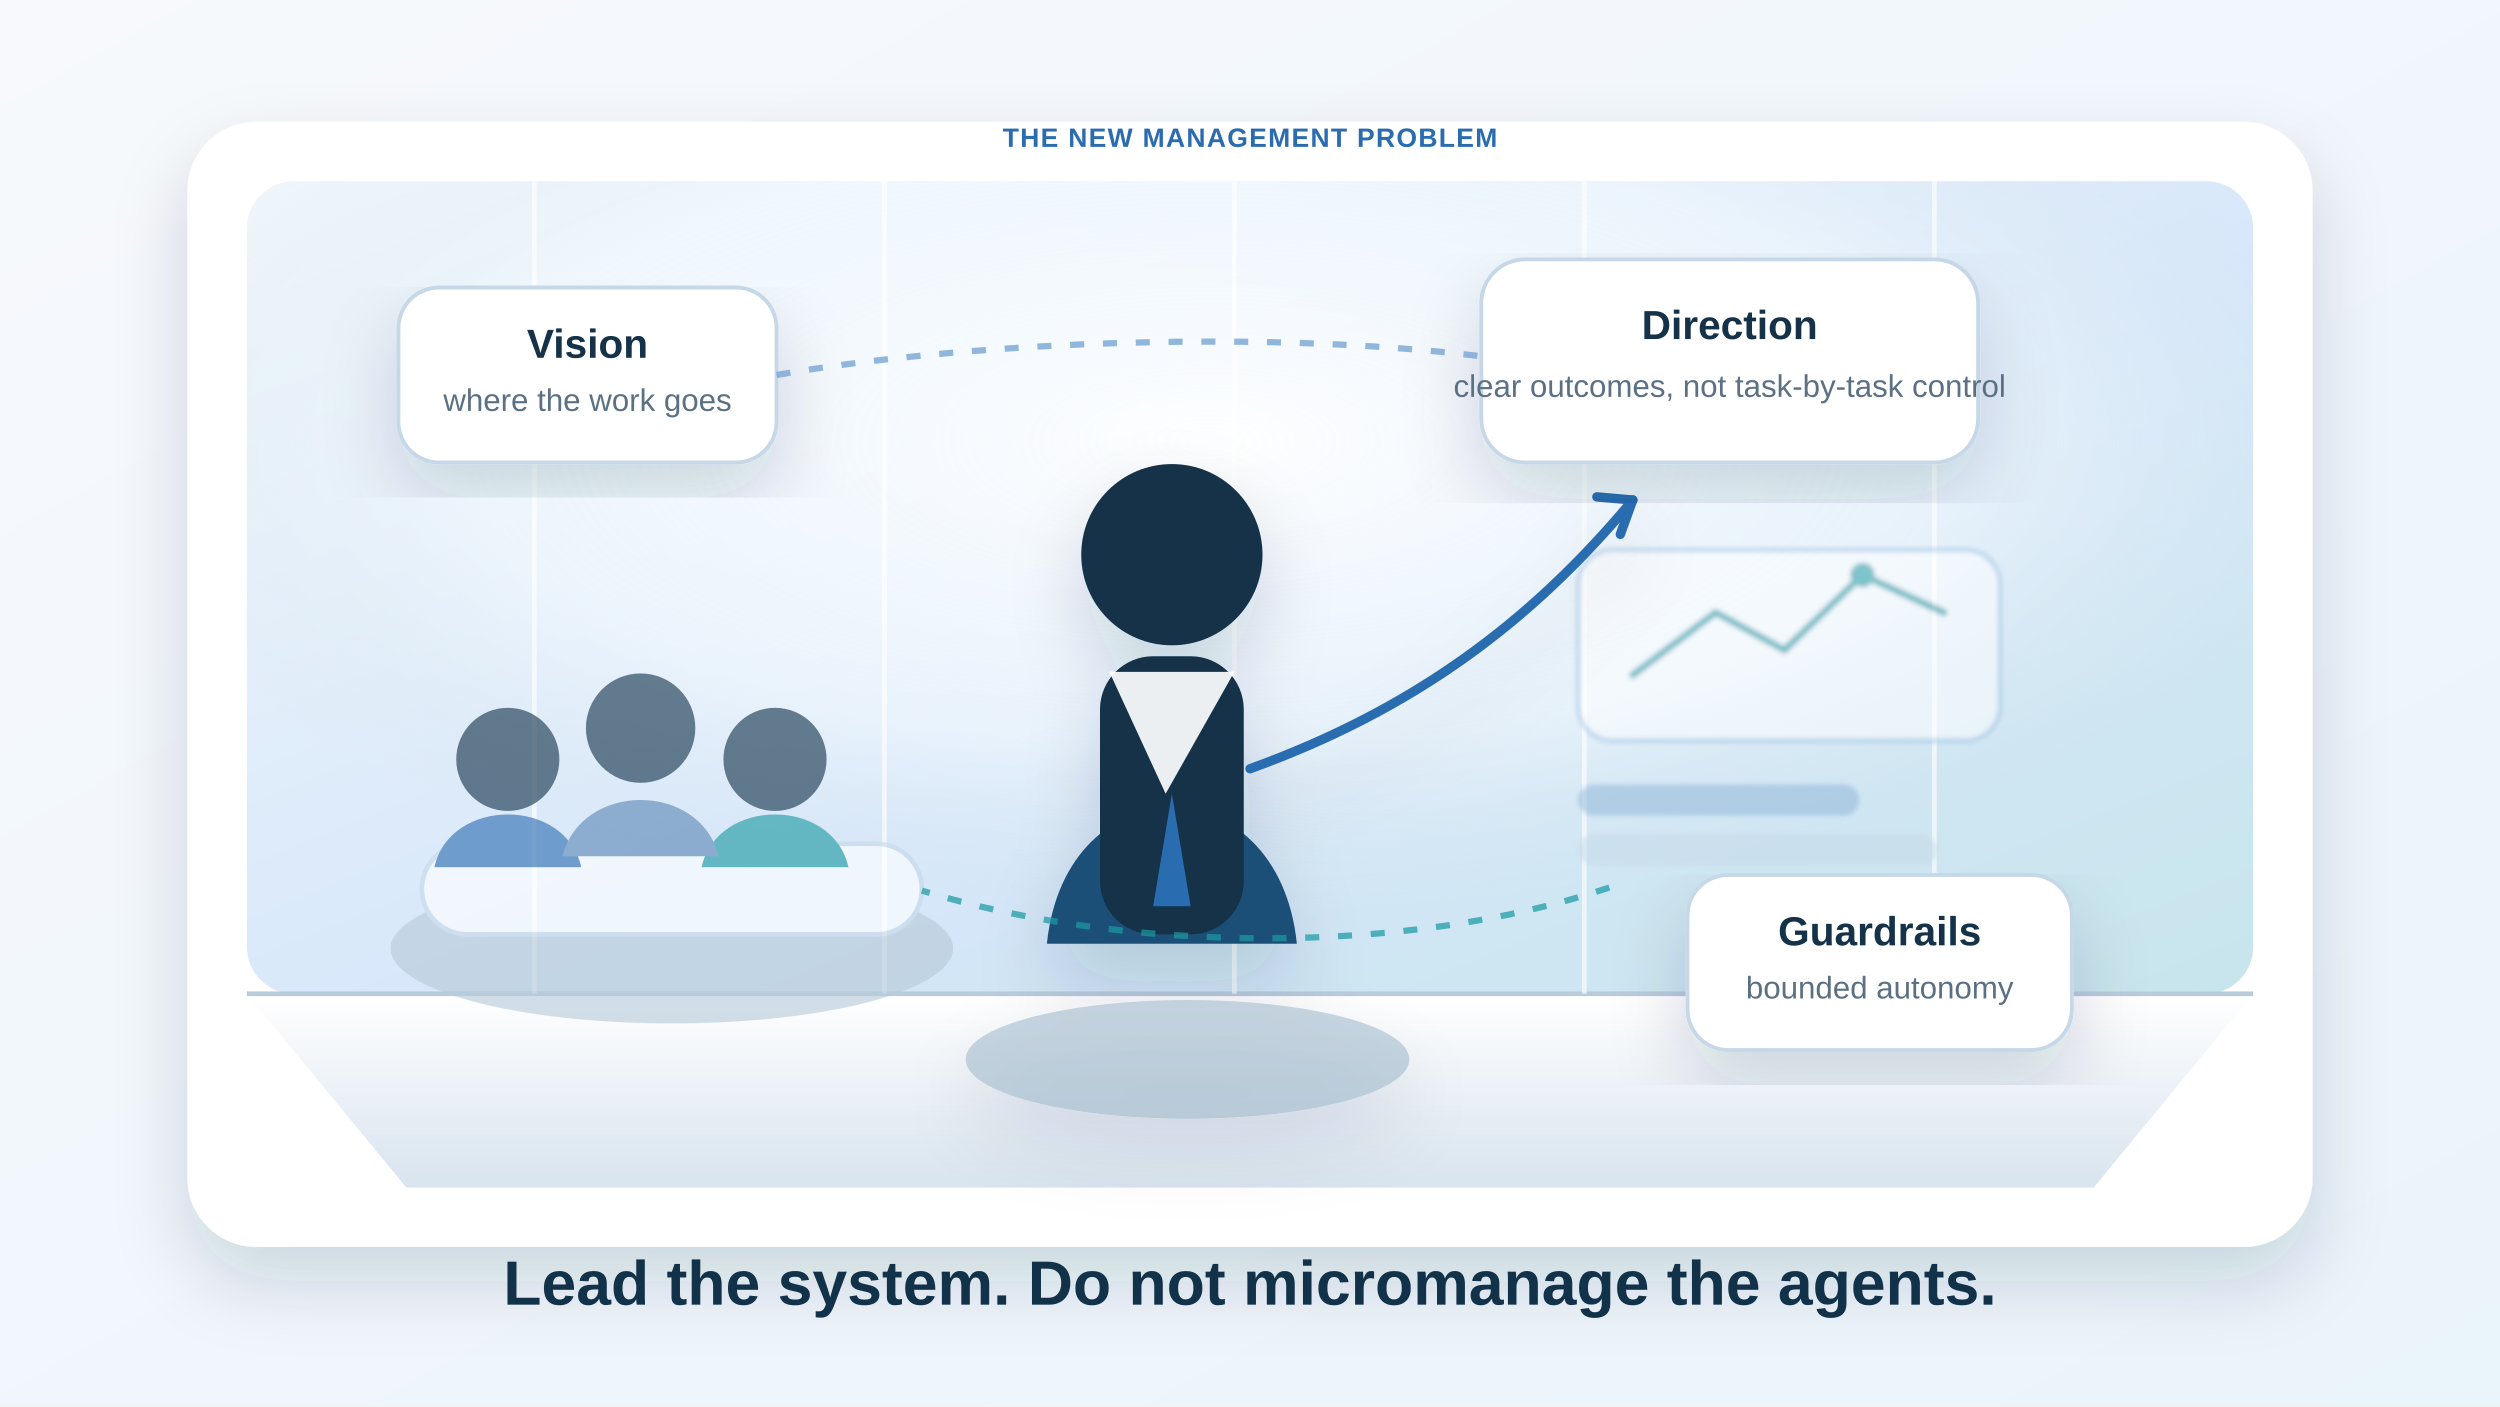
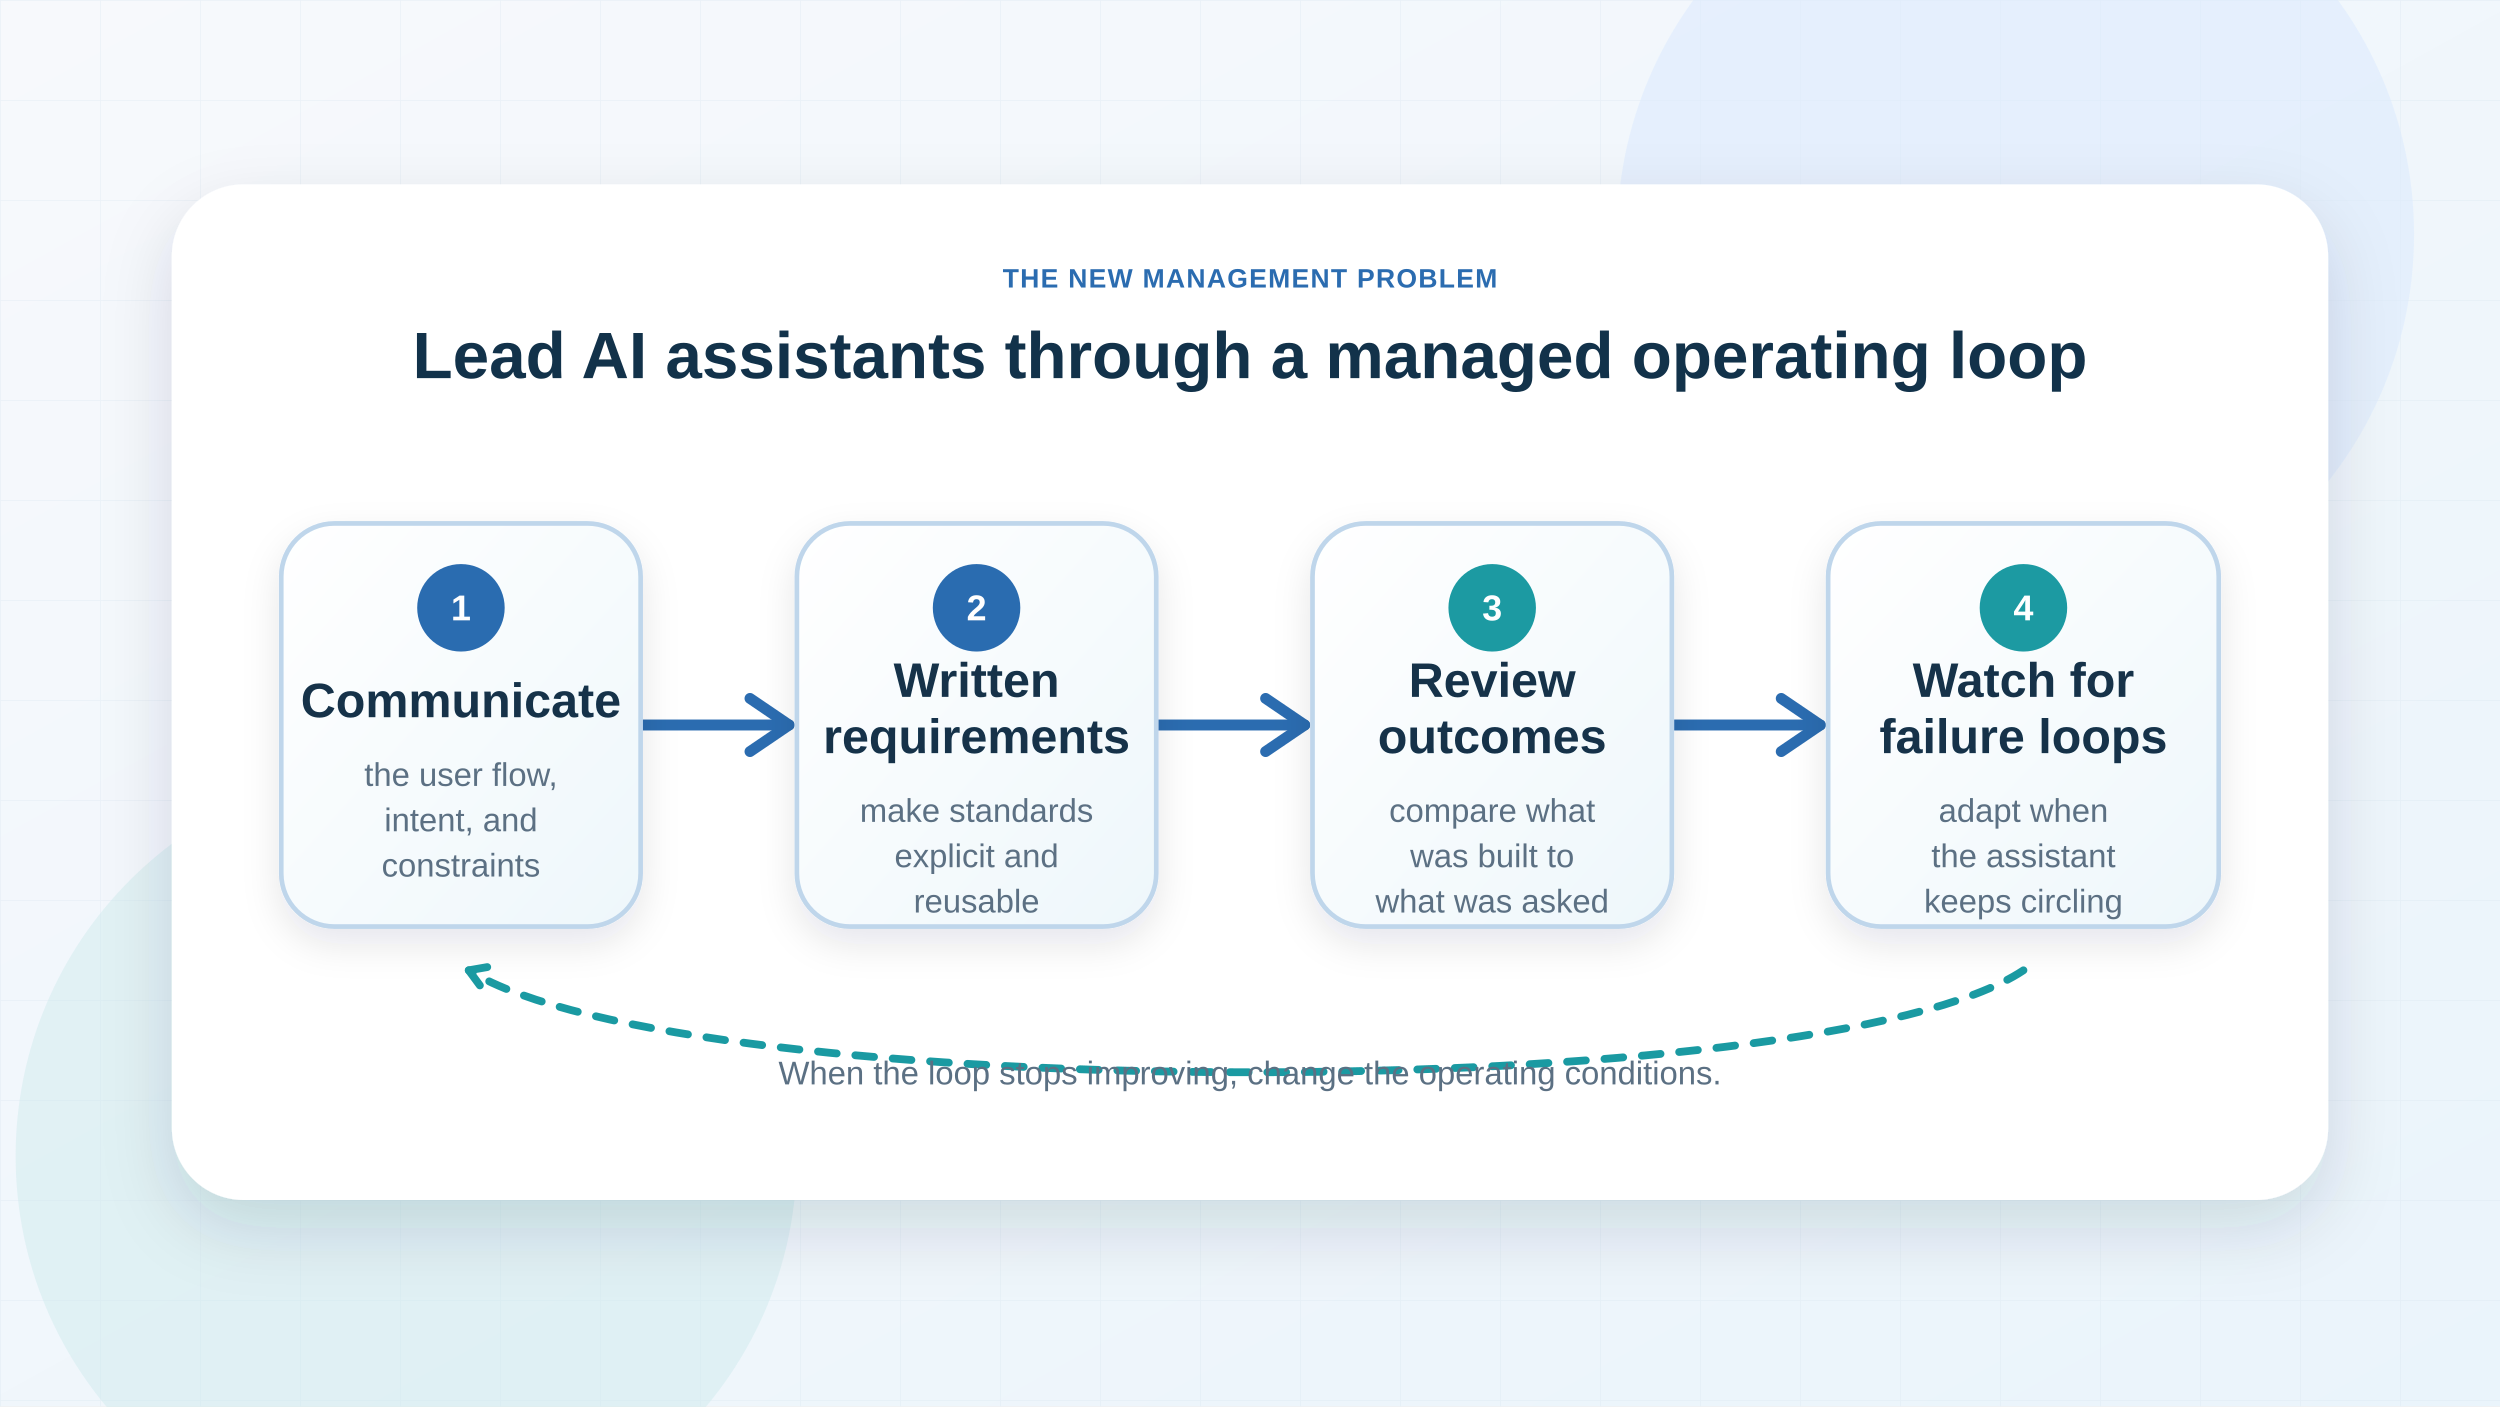
<svg xmlns="http://www.w3.org/2000/svg" viewBox="0 0 1600 900" role="img" aria-labelledby="title desc">
  <defs>
    <linearGradient id="bg" x1="0" y1="0" x2="1" y2="1">
      <stop offset="0" stop-color="#f7f9fc" />
      <stop offset="1" stop-color="#eaf4fb" />
    </linearGradient>
-     <linearGradient id="glass" x1="0" y1="0" x2="1" y2="1">
-       <stop offset="0" stop-color="#fafdff" />
-       <stop offset="0.55" stop-color="#dbeafe" />
-       <stop offset="1" stop-color="#c7e7ec" />
+     <linearGradient id="card" x1="0" y1="0" x2="1" y2="1">
+       <stop offset="0" stop-color="#ffffff" />
+       <stop offset="1" stop-color="#eef7fb" />
    </linearGradient>
-     <linearGradient id="floor" x1="0" y1="0" x2="0" y2="1">
-       <stop offset="0" stop-color="#ffffff" />
-       <stop offset="1" stop-color="#d8e4ef" />
-     </linearGradient>
-     <radialGradient id="spotlight" cx="48%" cy="32%" r="58%">
-       <stop offset="0" stop-color="#ffffff" stop-opacity="0.94" />
-       <stop offset="0.65" stop-color="#eef6fb" stop-opacity="0.68" />
-       <stop offset="1" stop-color="#c9dce9" stop-opacity="0.2" />
-     </radialGradient>
    <filter id="shadow" x="-20%" y="-20%" width="140%" height="140%">
-       <feDropShadow dx="0" dy="22" stdDeviation="24" flood-color="#0f2742" flood-opacity="0.16" />
+       <feDropShadow dx="0" dy="18" stdDeviation="22" flood-color="#0f2742" flood-opacity="0.14" />
    </filter>
-     <filter id="soft" x="-10%" y="-10%" width="120%" height="120%">
-       <feGaussianBlur stdDeviation="1.4" />
+     <filter id="softShadow" x="-20%" y="-20%" width="140%" height="140%">
+       <feDropShadow dx="0" dy="10" stdDeviation="12" flood-color="#0f2742" flood-opacity="0.10" />
    </filter>
+     <pattern id="grid" width="64" height="64" patternUnits="userSpaceOnUse">
+       <path d="M 64 0 L 0 0 0 64" fill="none" stroke="#d8e3ef" stroke-width="1" />
+     </pattern>
    <style>
-       .headline { font: 700 40px "Segoe UI", Arial, sans-serif; fill: #12324a; }
-       .label { font: 700 26px "Segoe UI", Arial, sans-serif; fill: #12324a; }
-       .small { font: 500 20px "Segoe UI", Arial, sans-serif; fill: #5b7083; }
+       .headline { font: 700 42px "Segoe UI", Arial, sans-serif; fill: #12324a; }
+       .label { font: 700 31px "Segoe UI", Arial, sans-serif; fill: #12324a; }
+       .small { font: 500 21px "Segoe UI", Arial, sans-serif; fill: #5b7083; }
      .micro { font: 700 17px "Segoe UI", Arial, sans-serif; fill: #2b6cb0; letter-spacing: 0.8px; }
-       .glassLine { stroke: #ffffff; stroke-width: 3; opacity: 0.62; }
-       .blueLine { stroke: #2b6cb0; stroke-width: 6; fill: none; stroke-linecap: round; stroke-linejoin: round; }
-       .tealLine { stroke: #1a9aa2; stroke-width: 5; fill: none; stroke-linecap: round; stroke-linejoin: round; }
-       .card { fill: #ffffff; stroke: #c6d8e8; stroke-width: 2.5; }
+       .num { font: 800 23px "Segoe UI", Arial, sans-serif; fill: #ffffff; }
+       .card { fill: url(#card); stroke: #bfd6eb; stroke-width: 3; }
+       .arrow { stroke: #2b6cb0; stroke-width: 7; fill: none; stroke-linecap: round; stroke-linejoin: round; }
+       .loop { stroke: #1a9aa2; stroke-width: 5; fill: none; stroke-linecap: round; stroke-linejoin: round; stroke-dasharray: 12 12; }
    </style>
  </defs>
  <rect width="1600" height="900" fill="url(#bg)" />
-   <rect x="120" y="78" width="1360" height="720" rx="44" fill="#ffffff" filter="url(#shadow)" />
-   <rect x="158" y="116" width="1284" height="520" rx="30" fill="url(#glass)" />
-   <rect x="158" y="116" width="1284" height="520" rx="30" fill="url(#spotlight)" />
-   <path d="M 158 636 L 1442 636 L 1340 760 L 260 760 Z" fill="url(#floor)" />
-   <path d="M 158 636 L 1442 636" stroke="#b9ccdc" stroke-width="3" />
-   <path d="M 342 116 L 342 636 M 566 116 L 566 636 M 790 116 L 790 636 M 1014 116 L 1014 636 M 1238 116 L 1238 636" class="glassLine" />
-   <text x="800" y="94" text-anchor="middle" class="micro">THE NEW MANAGEMENT PROBLEM</text>
-   <g opacity="0.52" filter="url(#soft)">
-     <rect x="1010" y="352" width="270" height="122" rx="22" fill="#ffffff" stroke="#9fc2e4" stroke-width="3" />
-     <path d="M 1045 432 L 1098 392 L 1142 416 L 1192 368 L 1244 392" class="tealLine" />
-     <circle cx="1192" cy="368" r="8" fill="#1a9aa2" />
-     <rect x="1010" y="502" width="180" height="20" rx="10" fill="#8fb4d9" />
-     <rect x="1010" y="534" width="230" height="20" rx="10" fill="#c6d8e8" />
+   <rect width="1600" height="900" fill="url(#grid)" opacity="0.38" />
+   <circle cx="1290" cy="150" r="255" fill="#dbeafe" opacity="0.55" />
+   <circle cx="260" cy="740" r="250" fill="#cce9ec" opacity="0.45" />
+   <rect x="110" y="118" width="1380" height="650" rx="46" fill="#ffffff" filter="url(#shadow)" />
+   <text x="800" y="184" text-anchor="middle" class="micro">THE NEW MANAGEMENT PROBLEM</text>
+   <text x="800" y="242" text-anchor="middle" class="headline">Lead AI assistants through a managed operating loop</text>
+   <path class="arrow" d="M 410 464 L 505 464" />
+   <path class="arrow" d="M 505 464 L 480 447 M 505 464 L 480 481" />
+   <path class="arrow" d="M 740 464 L 835 464" />
+   <path class="arrow" d="M 835 464 L 810 447 M 835 464 L 810 481" />
+   <path class="arrow" d="M 1070 464 L 1165 464" />
+   <path class="arrow" d="M 1165 464 L 1140 447 M 1165 464 L 1140 481" />
+   <g filter="url(#softShadow)">
+     <rect x="180" y="335" width="230" height="258" rx="34" class="card" />
+     <circle cx="295" cy="389" r="28" fill="#2b6cb0" />
+     <text x="295" y="397" text-anchor="middle" class="num">1</text>
+     <text x="295" y="459" text-anchor="middle" class="label">Communicate</text>
+     <text x="295" y="503" text-anchor="middle" class="small">the user flow,</text>
+     <text x="295" y="532" text-anchor="middle" class="small">intent, and</text>
+     <text x="295" y="561" text-anchor="middle" class="small">constraints</text>
+     <rect x="510" y="335" width="230" height="258" rx="34" class="card" />
+     <circle cx="625" cy="389" r="28" fill="#2b6cb0" />
+     <text x="625" y="397" text-anchor="middle" class="num">2</text>
+     <text x="625" y="446" text-anchor="middle" class="label">Written</text>
+     <text x="625" y="482" text-anchor="middle" class="label">requirements</text>
+     <text x="625" y="526" text-anchor="middle" class="small">make standards</text>
+     <text x="625" y="555" text-anchor="middle" class="small">explicit and</text>
+     <text x="625" y="584" text-anchor="middle" class="small">reusable</text>
+     <rect x="840" y="335" width="230" height="258" rx="34" class="card" />
+     <circle cx="955" cy="389" r="28" fill="#1a9aa2" />
+     <text x="955" y="397" text-anchor="middle" class="num">3</text>
+     <text x="955" y="446" text-anchor="middle" class="label">Review</text>
+     <text x="955" y="482" text-anchor="middle" class="label">outcomes</text>
+     <text x="955" y="526" text-anchor="middle" class="small">compare what</text>
+     <text x="955" y="555" text-anchor="middle" class="small">was built to</text>
+     <text x="955" y="584" text-anchor="middle" class="small">what was asked</text>
+     <rect x="1170" y="335" width="250" height="258" rx="34" class="card" />
+     <circle cx="1295" cy="389" r="28" fill="#1a9aa2" />
+     <text x="1295" y="397" text-anchor="middle" class="num">4</text>
+     <text x="1295" y="446" text-anchor="middle" class="label">Watch for</text>
+     <text x="1295" y="482" text-anchor="middle" class="label">failure loops</text>
+     <text x="1295" y="526" text-anchor="middle" class="small">adapt when</text>
+     <text x="1295" y="555" text-anchor="middle" class="small">the assistant</text>
+     <text x="1295" y="584" text-anchor="middle" class="small">keeps circling</text>
  </g>
-   <g opacity="0.62">
-     <ellipse cx="430" cy="607" rx="180" ry="48" fill="#b7cad9" />
-     <rect x="270" y="540" width="320" height="58" rx="29" fill="#ffffff" stroke="#c6d8e8" stroke-width="3" />
-     <circle cx="325" cy="486" r="33" fill="#12324a" />
-     <path d="M 278 555 C 288 510, 362 510, 372 555 Z" fill="#2b6cb0" />
-     <circle cx="496" cy="486" r="33" fill="#12324a" />
-     <path d="M 449 555 C 459 510, 533 510, 543 555 Z" fill="#1a9aa2" />
-     <circle cx="410" cy="466" r="35" fill="#12324a" />
-     <path d="M 360 548 C 372 500, 448 500, 460 548 Z" fill="#5c88b5" />
-   </g>
-   <g filter="url(#shadow)">
-     <ellipse cx="760" cy="678" rx="142" ry="38" fill="#9fb8cc" opacity="0.58" />
-     <circle cx="750" cy="355" r="58" fill="#12324a" />
-     <path d="M 670 604 C 682 488, 818 488, 830 604 Z" fill="#1f4f78" />
-     <rect x="704" y="420" width="92" height="178" rx="34" fill="#12324a" />
-     <path d="M 710 430 L 746 508 L 790 430 Z" fill="#ffffff" opacity="0.92" />
-     <path d="M 750 508 L 738 580 L 762 580 Z" fill="#2b6cb0" />
-     <path d="M 800 492 C 905 454, 980 398, 1045 320" class="blueLine" />
-     <path d="M 1045 320 L 1022 318 M 1045 320 L 1037 342" stroke="#2b6cb0" stroke-width="6" stroke-linecap="round" />
-   </g>
-   <g filter="url(#shadow)">
-     <rect x="948" y="166" width="318" height="130" rx="28" class="card" />
-     <text x="1107" y="217" text-anchor="middle" class="label">Direction</text>
-     <text x="1107" y="254" text-anchor="middle" class="small">clear outcomes, not task-by-task control</text>
-   </g>
-   <g filter="url(#shadow)">
-     <rect x="255" y="184" width="242" height="112" rx="26" class="card" />
-     <text x="376" y="229" text-anchor="middle" class="label">Vision</text>
-     <text x="376" y="263" text-anchor="middle" class="small">where the work goes</text>
-   </g>
-   <g filter="url(#shadow)">
-     <rect x="1080" y="560" width="246" height="112" rx="26" class="card" />
-     <text x="1203" y="605" text-anchor="middle" class="label">Guardrails</text>
-     <text x="1203" y="639" text-anchor="middle" class="small">bounded autonomy</text>
-   </g>
-   <path d="M 497 240 C 610 220, 800 210, 948 228" stroke="#7aa7d4" stroke-width="4" fill="none" stroke-dasharray="9 12" opacity="0.82" />
-   <path d="M 1030 568 C 900 612, 720 610, 590 570" stroke="#1a9aa2" stroke-width="4" fill="none" stroke-dasharray="9 12" opacity="0.72" />
-   <text x="800" y="835" text-anchor="middle" class="headline">Lead the system. Do not micromanage the agents.</text>
+   <path class="loop" d="M 1295 621 C 1165 708, 440 708, 300 621" />
+   <path class="loop" d="M 300 621 L 323 617 M 300 621 L 314 640" />
+   <text x="800" y="694" text-anchor="middle" class="small">When the loop stops improving, change the operating conditions.</text>
</svg>
